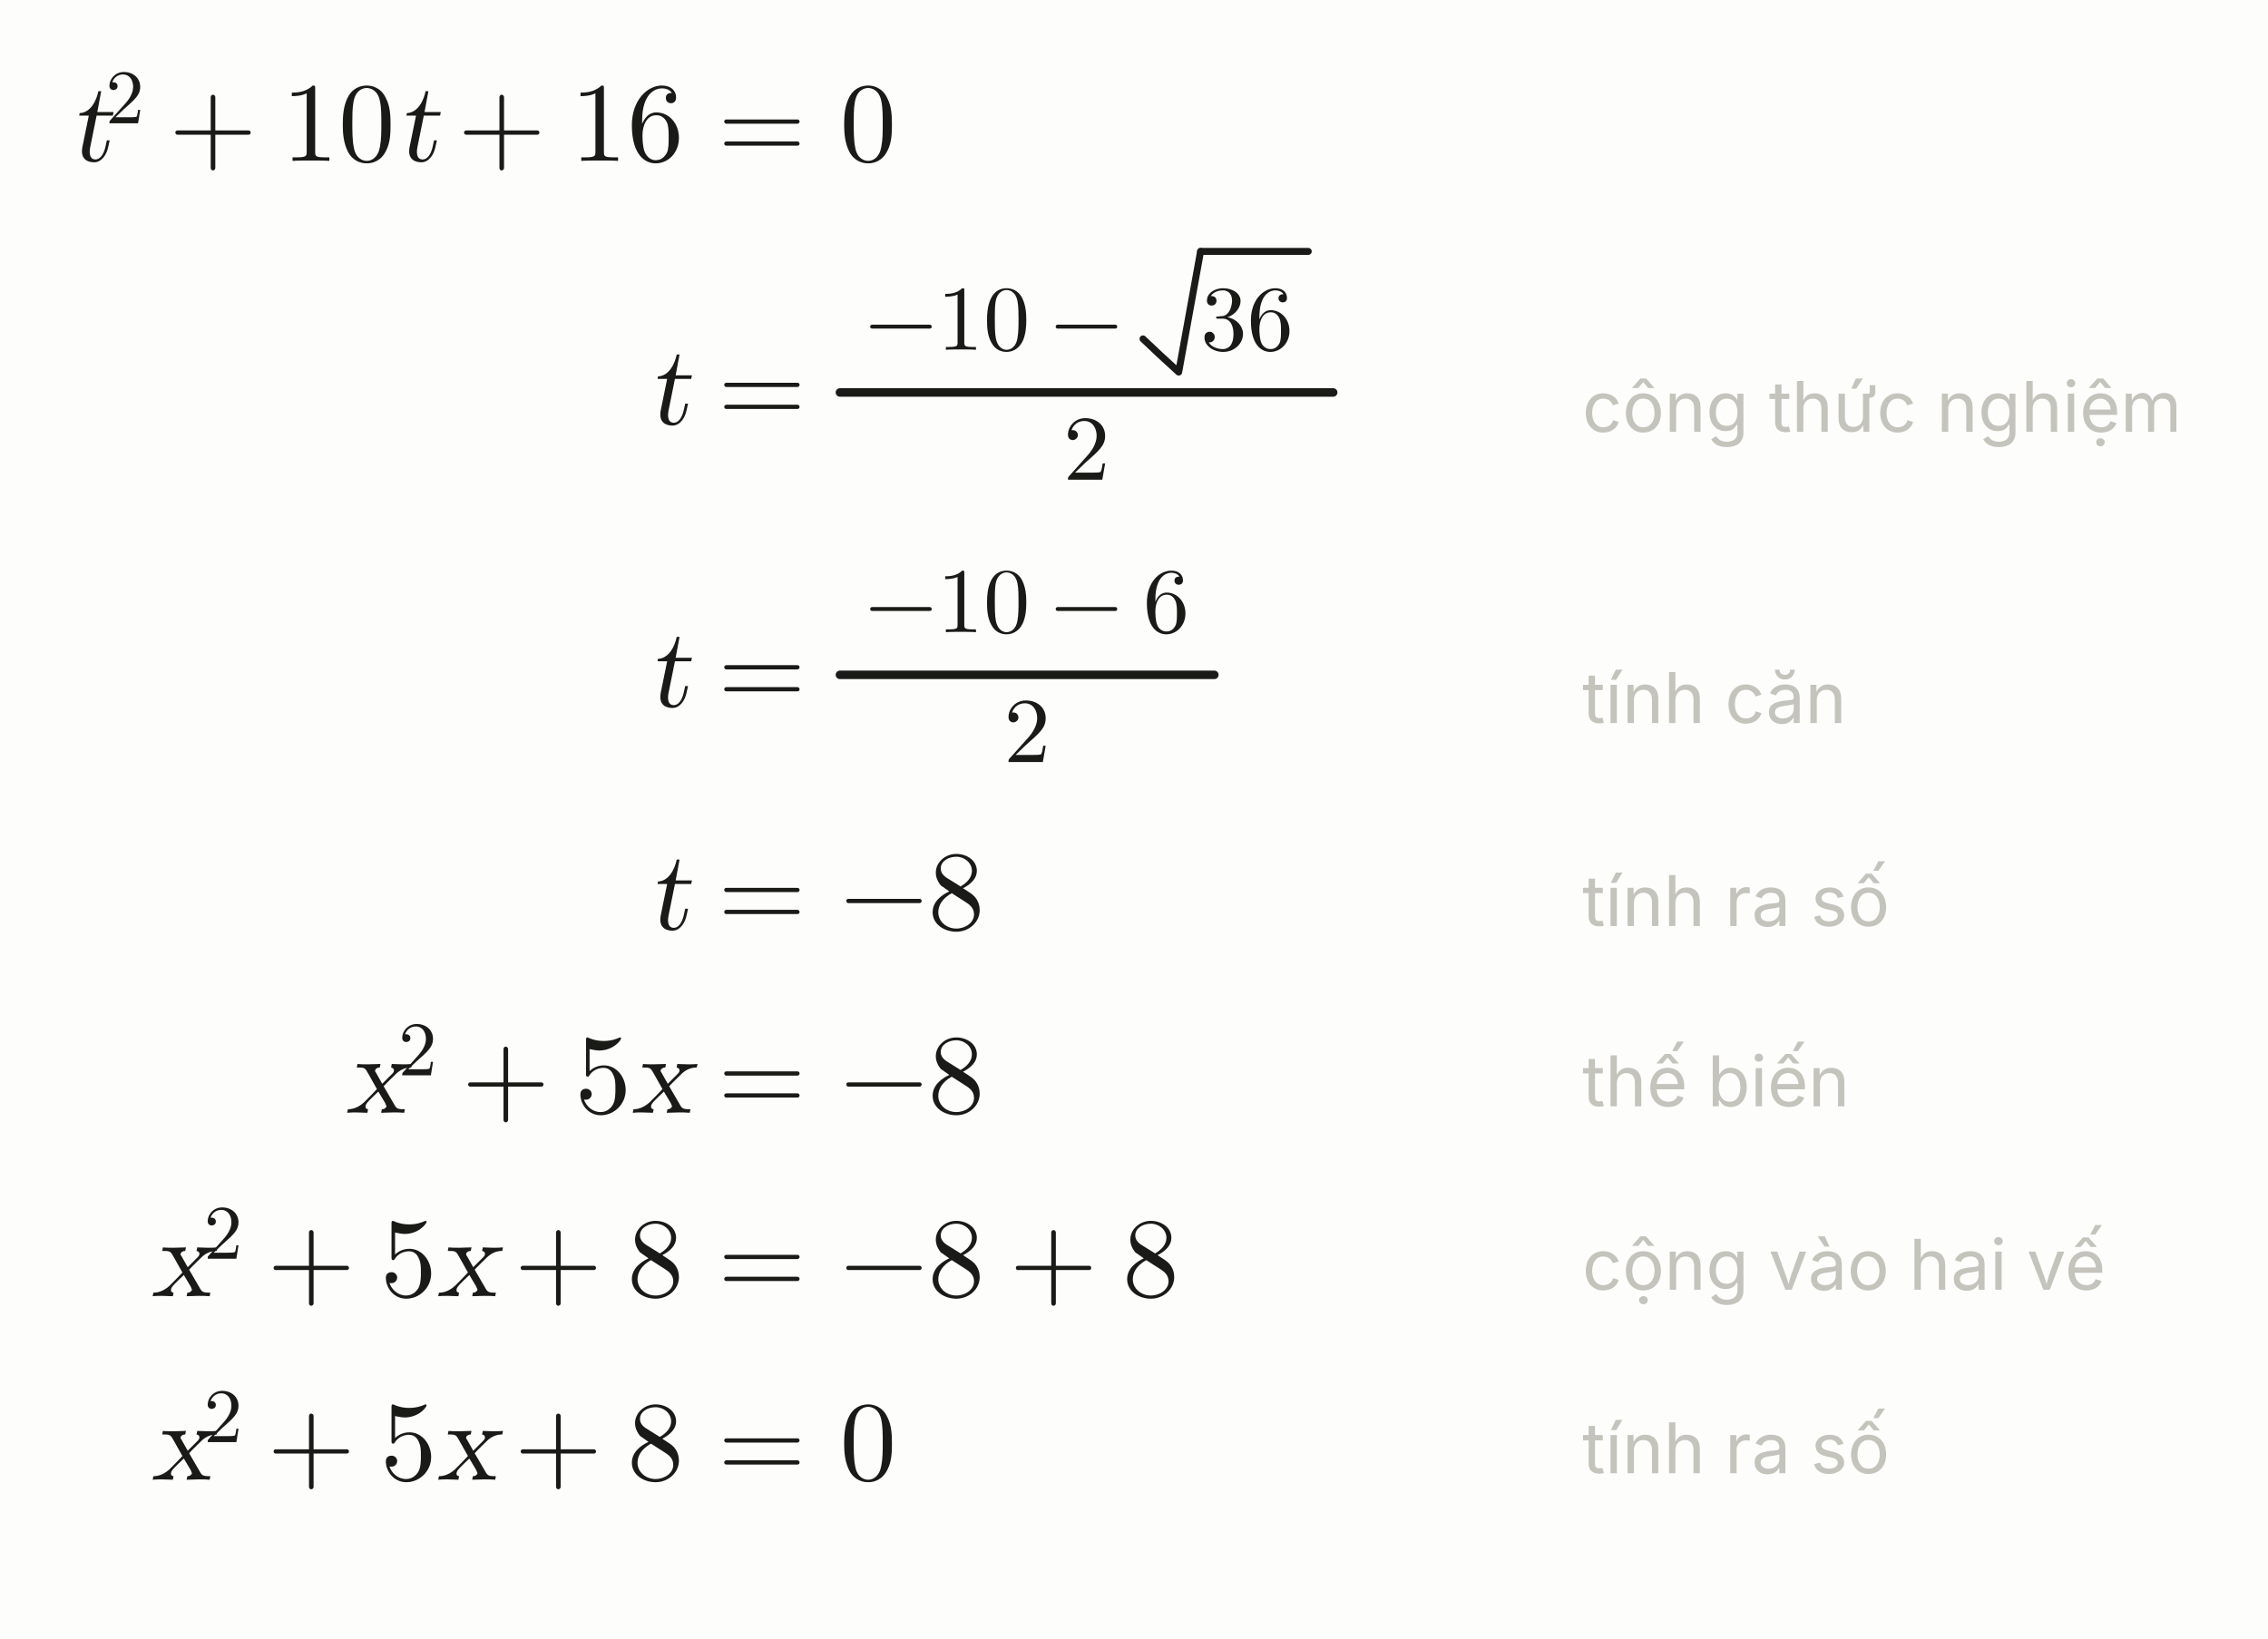
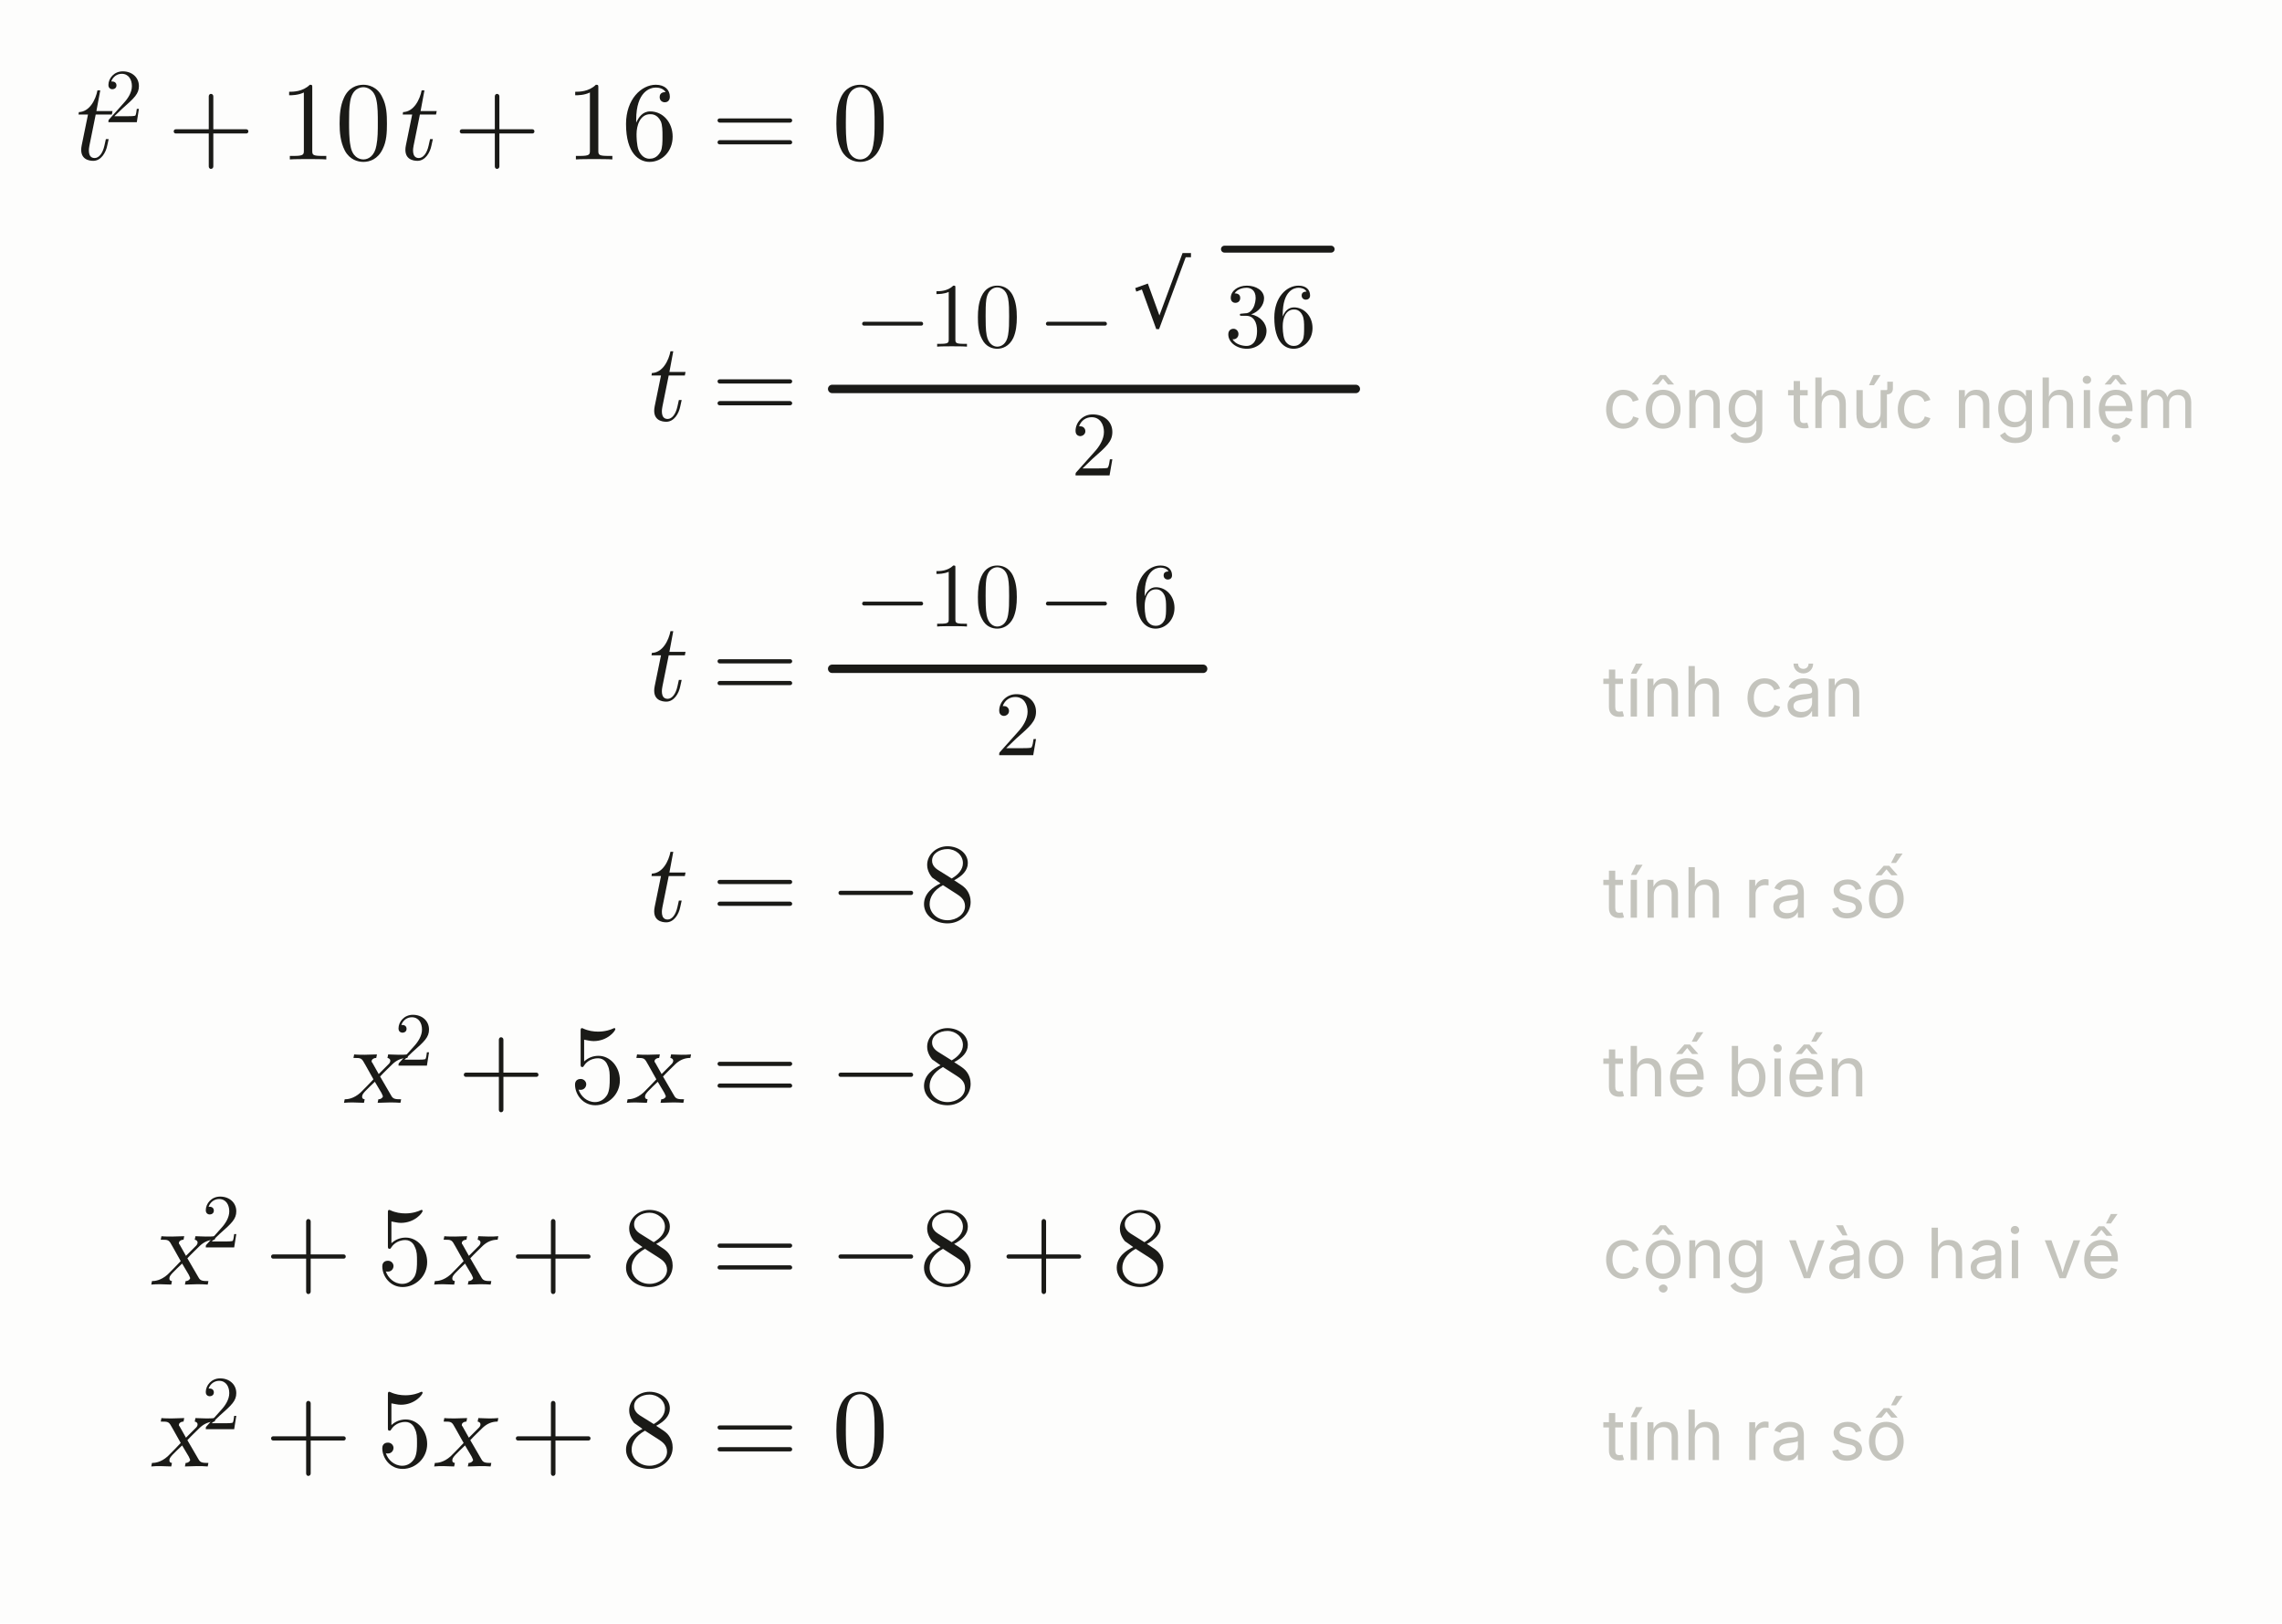
- <svg xmlns="http://www.w3.org/2000/svg" viewBox="-3 -3 100.152 72.354">
-   <rect fill="#FDFDFC" height="72.354" width="100.152" x="-3" y="-3" />
+ <svg xmlns="http://www.w3.org/2000/svg" viewBox="-3 -3 101.71 72.354">
+   <rect fill="#FDFDFC" height="72.354" width="101.71" x="-3" y="-3" />
  <defs>
    <pattern height="8" id="cv-pat-1" patternUnits="userSpaceOnUse" width="8">
      <rect fill="#0072B2" height="8" width="8" />
    </pattern>
    <pattern height="8" id="cv-pat-2" patternUnits="userSpaceOnUse" width="8">
      <rect fill="#9ED9F5" height="8" width="8" />
      <line stroke="#3E8BB5" stroke-width="1.2" x1="0" x2="8" y1="8" y2="0" />
      <line stroke="#3E8BB5" stroke-width="1.2" x1="-1" x2="1" y1="1" y2="-1" />
      <line stroke="#3E8BB5" stroke-width="1.2" x1="7" x2="9" y1="9" y2="7" />
    </pattern>
    <pattern height="8" id="cv-pat-3" patternUnits="userSpaceOnUse" width="8">
      <rect fill="#D55E00" height="8" width="8" />
      <line stroke="#8A3D00" stroke-width="1.2" x1="0" x2="8" y1="0" y2="8" />
      <line stroke="#8A3D00" stroke-width="1.2" x1="-1" x2="1" y1="7" y2="9" />
      <line stroke="#8A3D00" stroke-width="1.2" x1="7" x2="9" y1="-1" y2="1" />
    </pattern>
    <pattern height="8" id="cv-pat-4" patternUnits="userSpaceOnUse" width="8">
      <rect fill="#009E73" height="8" width="8" />
      <circle cx="4" cy="4" fill="#006147" r="1.4" />
    </pattern>
    <pattern height="8" id="cv-pat-5" patternUnits="userSpaceOnUse" width="8">
      <rect fill="#E69F00" height="8" width="8" />
      <line stroke="#9A6B00" stroke-width="1.2" x1="0" x2="8" y1="4" y2="4" />
      <line stroke="#9A6B00" stroke-width="1.2" x1="4" x2="4" y1="0" y2="8" />
    </pattern>
    <pattern height="8" id="cv-pat-6" patternUnits="userSpaceOnUse" width="8">
      <rect fill="#CC79A7" height="8" width="8" />
      <line stroke="#8A4E70" stroke-width="1.2" x1="0" x2="8" y1="4" y2="4" />
    </pattern>
    <pattern height="8" id="cv-pat-7" patternUnits="userSpaceOnUse" width="8">
      <rect fill="#F0E442" height="8" width="8" />
      <line stroke="#9C9400" stroke-width="1.2" x1="4" x2="4" y1="0" y2="8" />
    </pattern>
    <pattern height="8" id="cv-pat-8" patternUnits="userSpaceOnUse" width="8">
      <rect fill="#3A3A3A" height="8" width="8" />
      <line stroke="#000000" stroke-width="1.2" x1="0" x2="8" y1="0" y2="8" />
      <line stroke="#000000" stroke-width="1.2" x1="0" x2="8" y1="8" y2="0" />
    </pattern>
  </defs>
  <g class="cv-algebra">
    <g class="cv-alg-row">
      <text data-el="r0-e1" fill="#1A1A17" font-family="'KaTeX_Main', 'Latin Modern Math', serif" font-size="5" font-style="italic" x="0" y="4.104">t</text>
      <text data-el="r0-e2" fill="#1A1A17" font-family="'KaTeX_Main', 'Latin Modern Math', serif" font-size="3.4" x="1.66" y="2.448">2</text>
      <text data-el="r0-e8" fill="#1A1A17" font-family="'KaTeX_Main', 'Latin Modern Math', serif" font-size="5" x="4.46" y="4.104">+</text>
      <text data-el="r0-e4" fill="#1A1A17" font-family="'KaTeX_Main', 'Latin Modern Math', serif" font-size="5" x="9.45" y="4.104">10</text>
      <text data-el="r0-e5" fill="#1A1A17" font-family="'KaTeX_Main', 'Latin Modern Math', serif" font-size="5" font-style="italic" x="14.45" y="4.104">t</text>
      <text data-el="r0-e8" fill="#1A1A17" font-family="'KaTeX_Main', 'Latin Modern Math', serif" font-size="5" x="17.21" y="4.104">+</text>
      <text data-el="r0-e7" fill="#1A1A17" font-family="'KaTeX_Main', 'Latin Modern Math', serif" font-size="5" x="22.2" y="4.104">16</text>
      <text data-el="r0-e10" fill="#1A1A17" font-family="'KaTeX_Main', 'Latin Modern Math', serif" font-size="5" x="28.7" y="4.104">=</text>
      <text data-el="r0-e9" fill="#1A1A17" font-family="'KaTeX_Main', 'Latin Modern Math', serif" font-size="5" x="34.09" y="4.104">0</text>
      <g>
        <rect fill="none" height="5.4" rx="0.6" width="2.26" x="-0.3" y="0.204" />
      </g>
      <g>
        <rect fill="none" height="3.864" rx="0.6" width="2.3" x="1.36" y="-0.3" />
      </g>
      <g>
        <rect fill="none" height="5.904" rx="0.6" width="3.96" x="-0.3" y="-0.3" />
      </g>
      <g>
        <rect fill="none" height="5.4" rx="0.6" width="5.6" x="9.15" y="0.204" />
      </g>
      <g>
        <rect fill="none" height="5.4" rx="0.6" width="2.26" x="14.15" y="0.204" />
      </g>
      <g>
        <rect fill="none" height="5.4" rx="0.6" width="7.26" x="9.15" y="0.204" />
      </g>
      <g>
        <rect fill="none" height="5.4" rx="0.6" width="5.6" x="21.9" y="0.204" />
      </g>
      <g>
        <rect fill="none" height="5.904" rx="0.6" width="27.8" x="-0.3" y="-0.3" />
      </g>
      <g>
        <rect fill="none" height="5.4" rx="0.6" width="3.1" x="33.79" y="0.204" />
      </g>
      <g>
        <rect fill="none" height="5.904" rx="0.6" width="37.19" x="-0.3" y="-0.3" />
      </g>
      <g>
        <rect fill="none" height="6.504" rx="0.8" width="37.79" x="-0.6" y="-0.6" />
      </g>
    </g>
    <g class="cv-alg-row">
      <text data-el="r1-e17" fill="#1A1A17" font-family="'KaTeX_Main', 'Latin Modern Math', serif" font-size="5" font-style="italic" x="25.54" y="15.734">t</text>
      <text data-el="r1-e20" fill="#1A1A17" font-family="'KaTeX_Main', 'Latin Modern Math', serif" font-size="5" x="28.7" y="15.734">=</text>
      <text data-el="r1-e16" fill="#1A1A17" font-family="'KaTeX_Main', 'Latin Modern Math', serif" font-size="4.1" x="35.19" y="12.45">−</text>
      <text data-el="r1-e13" fill="#1A1A17" font-family="'KaTeX_Main', 'Latin Modern Math', serif" font-size="4.1" x="38.38" y="12.45">10</text>
      <text data-el="r1-e16" fill="#1A1A17" font-family="'KaTeX_Main', 'Latin Modern Math', serif" font-size="4.1" x="43.382" y="12.45">−</text>
-       <text data-el="r1-e11" fill="#1A1A17" font-family="'KaTeX_Main', 'Latin Modern Math', serif" font-size="4.1" x="50.016" y="12.45">36</text>
-       <text data-el="r1-e18" fill="#1A1A17" font-family="'KaTeX_Main', 'Latin Modern Math', serif" font-size="4.1" x="43.956" y="18.186">2</text>
-       <line data-el="r1-e12" stroke="#1A1A17" stroke-linecap="round" stroke-width="0.307" x1="50.016" x2="54.772" y1="8.104" y2="8.104" />
-       <line data-el="r1-e19" stroke="#1A1A17" stroke-linecap="round" stroke-width="0.375" x1="34.09" x2="55.872" y1="14.334" y2="14.334" />
-       <path d="M47.474 11.968L48.236 12.688L49.05 13.434L50.016 8.104" data-el="r1-e12" fill="none" stroke="#1A1A17" stroke-linecap="round" stroke-linejoin="round" stroke-width="0.307" />
+       <text data-el="r1-e12" fill="#1A1A17" font-family="'KaTeX_Size1', serif" font-size="4.1" x="47.474" y="11.589">√</text>
+       <text data-el="r1-e11" fill="#1A1A17" font-family="'KaTeX_Main', 'Latin Modern Math', serif" font-size="4.1" x="51.574" y="12.45">36</text>
+       <text data-el="r1-e18" fill="#1A1A17" font-family="'KaTeX_Main', 'Latin Modern Math', serif" font-size="4.1" x="44.735" y="18.186">2</text>
+       <line data-el="r1-e12" stroke="#1A1A17" stroke-linecap="round" stroke-width="0.307" x1="51.574" x2="56.33" y1="8.104" y2="8.104" />
+       <line data-el="r1-e19" stroke="#1A1A17" stroke-linecap="round" stroke-width="0.375" x1="34.09" x2="57.43" y1="14.334" y2="14.334" />
      <g>
        <rect fill="none" height="5.4" rx="0.6" width="2.26" x="25.24" y="11.834" />
      </g>
      <g>
        <rect fill="none" height="4.536" rx="0.6" width="4.7" x="38.08" y="9.198" />
      </g>
      <g>
-         <rect fill="none" height="4.536" rx="0.6" width="4.7" x="49.716" y="9.198" />
-       </g>
-       <g>
-         <rect fill="none" height="5.93" rx="0.6" width="7.898" x="47.174" y="7.804" />
-       </g>
-       <g>
-         <rect fill="none" height="5.93" rx="0.6" width="20.182" x="34.89" y="7.804" />
-       </g>
-       <g>
-         <rect fill="none" height="4.536" rx="0.6" width="2.65" x="43.656" y="14.934" />
-       </g>
-       <g>
-         <rect fill="none" height="11.666" rx="0.6" width="22.382" x="33.79" y="7.804" />
-       </g>
-       <g>
-         <rect fill="none" height="11.666" rx="0.6" width="30.932" x="25.24" y="7.804" />
-       </g>
-       <g>
-         <rect fill="none" height="12.266" rx="0.8" width="31.532" x="24.94" y="7.504" />
-       </g>
-       <text data-el="row1" fill="#C4C4BD" font-family="'Inter', 'Segoe UI', system-ui, sans-serif" font-size="3.1" x="66.872" y="16.072">công thức nghiệm</text>
+         <rect fill="none" height="4.536" rx="0.6" width="4.7" x="51.274" y="9.198" />
+       </g>
+       <g>
+         <rect fill="none" height="5.93" rx="0.6" width="9.456" x="47.174" y="7.804" />
+       </g>
+       <g>
+         <rect fill="none" height="5.93" rx="0.6" width="21.74" x="34.89" y="7.804" />
+       </g>
+       <g>
+         <rect fill="none" height="4.536" rx="0.6" width="2.65" x="44.435" y="14.934" />
+       </g>
+       <g>
+         <rect fill="none" height="11.666" rx="0.6" width="23.94" x="33.79" y="7.804" />
+       </g>
+       <g>
+         <rect fill="none" height="11.666" rx="0.6" width="32.49" x="25.24" y="7.804" />
+       </g>
+       <g>
+         <rect fill="none" height="12.266" rx="0.8" width="33.09" x="24.94" y="7.504" />
+       </g>
+       <text data-el="row1" fill="#C4C4BD" font-family="'Inter', 'Segoe UI', system-ui, sans-serif" font-size="3.1" x="68.43" y="16.072">công thức nghiệm</text>
    </g>
    <g class="cv-alg-row">
      <text data-el="r2-e17" fill="#1A1A17" font-family="'KaTeX_Main', 'Latin Modern Math', serif" font-size="5" font-style="italic" x="25.54" y="28.206">t</text>
      <text data-el="r2-e20" fill="#1A1A17" font-family="'KaTeX_Main', 'Latin Modern Math', serif" font-size="5" x="28.7" y="28.206">=</text>
      <text data-el="r2-e16" fill="#1A1A17" font-family="'KaTeX_Main', 'Latin Modern Math', serif" font-size="4.1" x="35.19" y="24.922">−</text>
      <text data-el="r2-e13" fill="#1A1A17" font-family="'KaTeX_Main', 'Latin Modern Math', serif" font-size="4.1" x="38.38" y="24.922">10</text>
      <text data-el="r2-e16" fill="#1A1A17" font-family="'KaTeX_Main', 'Latin Modern Math', serif" font-size="4.1" x="43.382" y="24.922">−</text>
      <text data-el="r2-e21" fill="#1A1A17" font-family="'KaTeX_Main', 'Latin Modern Math', serif" font-size="4.1" x="47.474" y="24.922">6</text>
      <text data-el="r2-e18" fill="#1A1A17" font-family="'KaTeX_Main', 'Latin Modern Math', serif" font-size="4.1" x="41.332" y="30.658">2</text>
      <line data-el="r2-e19" stroke="#1A1A17" stroke-linecap="round" stroke-width="0.375" x1="34.09" x2="50.624" y1="26.806" y2="26.806" />
      <g>
        <rect fill="none" height="5.4" rx="0.6" width="2.26" x="25.24" y="24.306" />
      </g>
      <g>
        <rect fill="none" height="4.536" rx="0.6" width="4.7" x="38.08" y="21.67" />
      </g>
      <g>
        <rect fill="none" height="4.536" rx="0.6" width="2.65" x="47.174" y="21.67" />
      </g>
      <g>
        <rect fill="none" height="4.536" rx="0.6" width="14.934" x="34.89" y="21.67" />
      </g>
      <g>
        <rect fill="none" height="4.536" rx="0.6" width="2.65" x="41.032" y="27.406" />
      </g>
      <g>
        <rect fill="none" height="10.272" rx="0.6" width="17.134" x="33.79" y="21.67" />
      </g>
      <g>
        <rect fill="none" height="10.272" rx="0.6" width="25.684" x="25.24" y="21.67" />
      </g>
      <g>
        <rect fill="none" height="10.872" rx="0.8" width="26.284" x="24.94" y="21.37" />
      </g>
-       <text data-el="row2" fill="#C4C4BD" font-family="'Inter', 'Segoe UI', system-ui, sans-serif" font-size="3.1" x="66.872" y="28.934">tính căn</text>
+       <text data-el="row2" fill="#C4C4BD" font-family="'Inter', 'Segoe UI', system-ui, sans-serif" font-size="3.1" x="68.43" y="28.934">tính căn</text>
    </g>
    <g class="cv-alg-row">
      <text data-el="r3-e17" fill="#1A1A17" font-family="'KaTeX_Main', 'Latin Modern Math', serif" font-size="5" font-style="italic" x="25.54" y="38.042">t</text>
      <text data-el="r3-e20" fill="#1A1A17" font-family="'KaTeX_Main', 'Latin Modern Math', serif" font-size="5" x="28.7" y="38.042">=</text>
      <text data-el="r3-e22" fill="#1A1A17" font-family="'KaTeX_Main', 'Latin Modern Math', serif" font-size="5" x="34.09" y="38.042">−8</text>
      <g>
        <rect fill="none" height="5.4" rx="0.6" width="2.26" x="25.24" y="34.142" />
      </g>
      <g>
        <rect fill="none" height="5.4" rx="0.6" width="6.99" x="33.79" y="34.142" />
      </g>
      <g>
        <rect fill="none" height="5.4" rx="0.6" width="15.54" x="25.24" y="34.142" />
      </g>
      <g>
        <rect fill="none" height="6" rx="0.8" width="16.14" x="24.94" y="33.842" />
      </g>
-       <text data-el="row3" fill="#C4C4BD" font-family="'Inter', 'Segoe UI', system-ui, sans-serif" font-size="3.1" x="66.872" y="37.898">tính ra số</text>
+       <text data-el="row3" fill="#C4C4BD" font-family="'Inter', 'Segoe UI', system-ui, sans-serif" font-size="3.1" x="68.43" y="37.898">tính ra số</text>
    </g>
    <g class="cv-alg-row">
      <text data-el="r4-e23" fill="#1A1A17" font-family="'KaTeX_Main', 'Latin Modern Math', serif" font-size="5" font-style="italic" x="12.27" y="46.146">x</text>
      <text data-el="r4-e24" fill="#1A1A17" font-family="'KaTeX_Main', 'Latin Modern Math', serif" font-size="3.4" x="14.59" y="44.49">2</text>
      <text data-el="r4-e29" fill="#1A1A17" font-family="'KaTeX_Main', 'Latin Modern Math', serif" font-size="5" x="17.39" y="46.146">+</text>
      <text data-el="r4-e26" fill="#1A1A17" font-family="'KaTeX_Main', 'Latin Modern Math', serif" font-size="5" x="22.38" y="46.146">5</text>
      <text data-el="r4-e27" fill="#1A1A17" font-family="'KaTeX_Main', 'Latin Modern Math', serif" font-size="5" font-style="italic" x="24.88" y="46.146">x</text>
      <text data-el="r4-e20" fill="#1A1A17" font-family="'KaTeX_Main', 'Latin Modern Math', serif" font-size="5" x="28.7" y="46.146">=</text>
      <text data-el="r4-e22" fill="#1A1A17" font-family="'KaTeX_Main', 'Latin Modern Math', serif" font-size="5" x="34.09" y="46.146">−8</text>
      <g>
        <rect fill="none" height="5.4" rx="0.6" width="2.92" x="11.97" y="42.246" />
      </g>
      <g>
        <rect fill="none" height="3.864" rx="0.6" width="2.3" x="14.29" y="41.742" />
      </g>
      <g>
        <rect fill="none" height="5.904" rx="0.6" width="4.62" x="11.97" y="41.742" />
      </g>
      <g>
        <rect fill="none" height="5.4" rx="0.6" width="3.1" x="22.08" y="42.246" />
      </g>
      <g>
        <rect fill="none" height="5.4" rx="0.6" width="2.92" x="24.58" y="42.246" />
      </g>
      <g>
        <rect fill="none" height="5.4" rx="0.6" width="5.42" x="22.08" y="42.246" />
      </g>
      <g>
        <rect fill="none" height="5.904" rx="0.6" width="15.53" x="11.97" y="41.742" />
      </g>
      <g>
        <rect fill="none" height="5.4" rx="0.6" width="6.99" x="33.79" y="42.246" />
      </g>
      <g>
        <rect fill="none" height="5.904" rx="0.6" width="28.81" x="11.97" y="41.742" />
      </g>
      <g>
        <rect fill="none" height="6.504" rx="0.8" width="29.41" x="11.67" y="41.442" />
      </g>
-       <text data-el="row4" fill="#C4C4BD" font-family="'Inter', 'Segoe UI', system-ui, sans-serif" font-size="3.1" x="66.872" y="45.861">thế biến</text>
+       <text data-el="row4" fill="#C4C4BD" font-family="'Inter', 'Segoe UI', system-ui, sans-serif" font-size="3.1" x="68.43" y="45.861">thế biến</text>
    </g>
    <g class="cv-alg-row">
      <text data-el="r5-e23" fill="#1A1A17" font-family="'KaTeX_Main', 'Latin Modern Math', serif" font-size="5" font-style="italic" x="3.68" y="54.25">x</text>
      <text data-el="r5-e24" fill="#1A1A17" font-family="'KaTeX_Main', 'Latin Modern Math', serif" font-size="3.4" x="6" y="52.594">2</text>
      <text data-el="r5-e32" fill="#1A1A17" font-family="'KaTeX_Main', 'Latin Modern Math', serif" font-size="5" x="8.8" y="54.25">+</text>
      <text data-el="r5-e26" fill="#1A1A17" font-family="'KaTeX_Main', 'Latin Modern Math', serif" font-size="5" x="13.79" y="54.25">5</text>
      <text data-el="r5-e27" fill="#1A1A17" font-family="'KaTeX_Main', 'Latin Modern Math', serif" font-size="5" font-style="italic" x="16.29" y="54.25">x</text>
      <text data-el="r5-e32" fill="#1A1A17" font-family="'KaTeX_Main', 'Latin Modern Math', serif" font-size="5" x="19.71" y="54.25">+</text>
      <text data-el="r5-e30" fill="#1A1A17" font-family="'KaTeX_Main', 'Latin Modern Math', serif" font-size="5" x="24.7" y="54.25">8</text>
      <text data-el="r5-e20" fill="#1A1A17" font-family="'KaTeX_Main', 'Latin Modern Math', serif" font-size="5" x="28.7" y="54.25">=</text>
      <text data-el="r5-e33" fill="#1A1A17" font-family="'KaTeX_Main', 'Latin Modern Math', serif" font-size="5" x="34.09" y="54.25">−</text>
      <text data-el="r5-e22" fill="#1A1A17" font-family="'KaTeX_Main', 'Latin Modern Math', serif" font-size="5" x="37.98" y="54.25">8</text>
      <text data-el="r5-e33" fill="#1A1A17" font-family="'KaTeX_Main', 'Latin Modern Math', serif" font-size="5" x="41.58" y="54.25">+</text>
      <text data-el="r5-e31" fill="#1A1A17" font-family="'KaTeX_Main', 'Latin Modern Math', serif" font-size="5" x="46.57" y="54.25">8</text>
      <g>
        <rect fill="none" height="5.4" rx="0.6" width="2.92" x="3.38" y="50.35" />
      </g>
      <g>
        <rect fill="none" height="3.864" rx="0.6" width="2.3" x="5.7" y="49.846" />
      </g>
      <g>
        <rect fill="none" height="5.904" rx="0.6" width="4.62" x="3.38" y="49.846" />
      </g>
      <g>
        <rect fill="none" height="5.4" rx="0.6" width="3.1" x="13.49" y="50.35" />
      </g>
      <g>
        <rect fill="none" height="5.4" rx="0.6" width="2.92" x="15.99" y="50.35" />
      </g>
      <g>
        <rect fill="none" height="5.4" rx="0.6" width="5.42" x="13.49" y="50.35" />
      </g>
      <g>
        <rect fill="none" height="5.4" rx="0.6" width="3.1" x="24.4" y="50.35" />
      </g>
      <g>
        <rect fill="none" height="5.904" rx="0.6" width="24.12" x="3.38" y="49.846" />
      </g>
      <g>
        <rect fill="none" height="5.4" rx="0.6" width="3.1" x="37.68" y="50.35" />
      </g>
      <g>
        <rect fill="none" height="5.4" rx="0.6" width="3.1" x="46.27" y="50.35" />
      </g>
      <g>
        <rect fill="none" height="5.4" rx="0.6" width="15.58" x="33.79" y="50.35" />
      </g>
      <g>
        <rect fill="none" height="5.904" rx="0.6" width="45.99" x="3.38" y="49.846" />
      </g>
      <g>
        <rect fill="none" height="6.504" rx="0.8" width="46.59" x="3.08" y="49.546" />
      </g>
-       <text data-el="row5" fill="#C4C4BD" font-family="'Inter', 'Segoe UI', system-ui, sans-serif" font-size="3.1" x="66.872" y="53.965">cộng vào hai vế</text>
+       <text data-el="row5" fill="#C4C4BD" font-family="'Inter', 'Segoe UI', system-ui, sans-serif" font-size="3.1" x="68.43" y="53.965">cộng vào hai vế</text>
    </g>
    <g class="cv-alg-row">
      <text data-el="r6-e23" fill="#1A1A17" font-family="'KaTeX_Main', 'Latin Modern Math', serif" font-size="5" font-style="italic" x="3.68" y="62.354">x</text>
      <text data-el="r6-e24" fill="#1A1A17" font-family="'KaTeX_Main', 'Latin Modern Math', serif" font-size="3.4" x="6" y="60.698">2</text>
      <text data-el="r6-e32" fill="#1A1A17" font-family="'KaTeX_Main', 'Latin Modern Math', serif" font-size="5" x="8.8" y="62.354">+</text>
      <text data-el="r6-e26" fill="#1A1A17" font-family="'KaTeX_Main', 'Latin Modern Math', serif" font-size="5" x="13.79" y="62.354">5</text>
      <text data-el="r6-e27" fill="#1A1A17" font-family="'KaTeX_Main', 'Latin Modern Math', serif" font-size="5" font-style="italic" x="16.29" y="62.354">x</text>
      <text data-el="r6-e32" fill="#1A1A17" font-family="'KaTeX_Main', 'Latin Modern Math', serif" font-size="5" x="19.71" y="62.354">+</text>
      <text data-el="r6-e30" fill="#1A1A17" font-family="'KaTeX_Main', 'Latin Modern Math', serif" font-size="5" x="24.7" y="62.354">8</text>
      <text data-el="r6-e20" fill="#1A1A17" font-family="'KaTeX_Main', 'Latin Modern Math', serif" font-size="5" x="28.7" y="62.354">=</text>
      <text data-el="r6-e34" fill="#1A1A17" font-family="'KaTeX_Main', 'Latin Modern Math', serif" font-size="5" x="34.09" y="62.354">0</text>
      <g>
        <rect fill="none" height="5.4" rx="0.6" width="2.92" x="3.38" y="58.454" />
      </g>
      <g>
        <rect fill="none" height="3.864" rx="0.6" width="2.3" x="5.7" y="57.95" />
      </g>
      <g>
        <rect fill="none" height="5.904" rx="0.6" width="4.62" x="3.38" y="57.95" />
      </g>
      <g>
        <rect fill="none" height="5.4" rx="0.6" width="3.1" x="13.49" y="58.454" />
      </g>
      <g>
        <rect fill="none" height="5.4" rx="0.6" width="2.92" x="15.99" y="58.454" />
      </g>
      <g>
        <rect fill="none" height="5.4" rx="0.6" width="5.42" x="13.49" y="58.454" />
      </g>
      <g>
        <rect fill="none" height="5.4" rx="0.6" width="3.1" x="24.4" y="58.454" />
      </g>
      <g>
        <rect fill="none" height="5.904" rx="0.6" width="24.12" x="3.38" y="57.95" />
      </g>
      <g>
        <rect fill="none" height="5.4" rx="0.6" width="3.1" x="33.79" y="58.454" />
      </g>
      <g>
        <rect fill="none" height="5.904" rx="0.6" width="33.51" x="3.38" y="57.95" />
      </g>
      <g>
        <rect fill="none" height="6.504" rx="0.8" width="34.11" x="3.08" y="57.65" />
      </g>
-       <text data-el="row6" fill="#C4C4BD" font-family="'Inter', 'Segoe UI', system-ui, sans-serif" font-size="3.1" x="66.872" y="62.069">tính ra số</text>
+       <text data-el="row6" fill="#C4C4BD" font-family="'Inter', 'Segoe UI', system-ui, sans-serif" font-size="3.1" x="68.43" y="62.069">tính ra số</text>
    </g>
  </g>
</svg>
